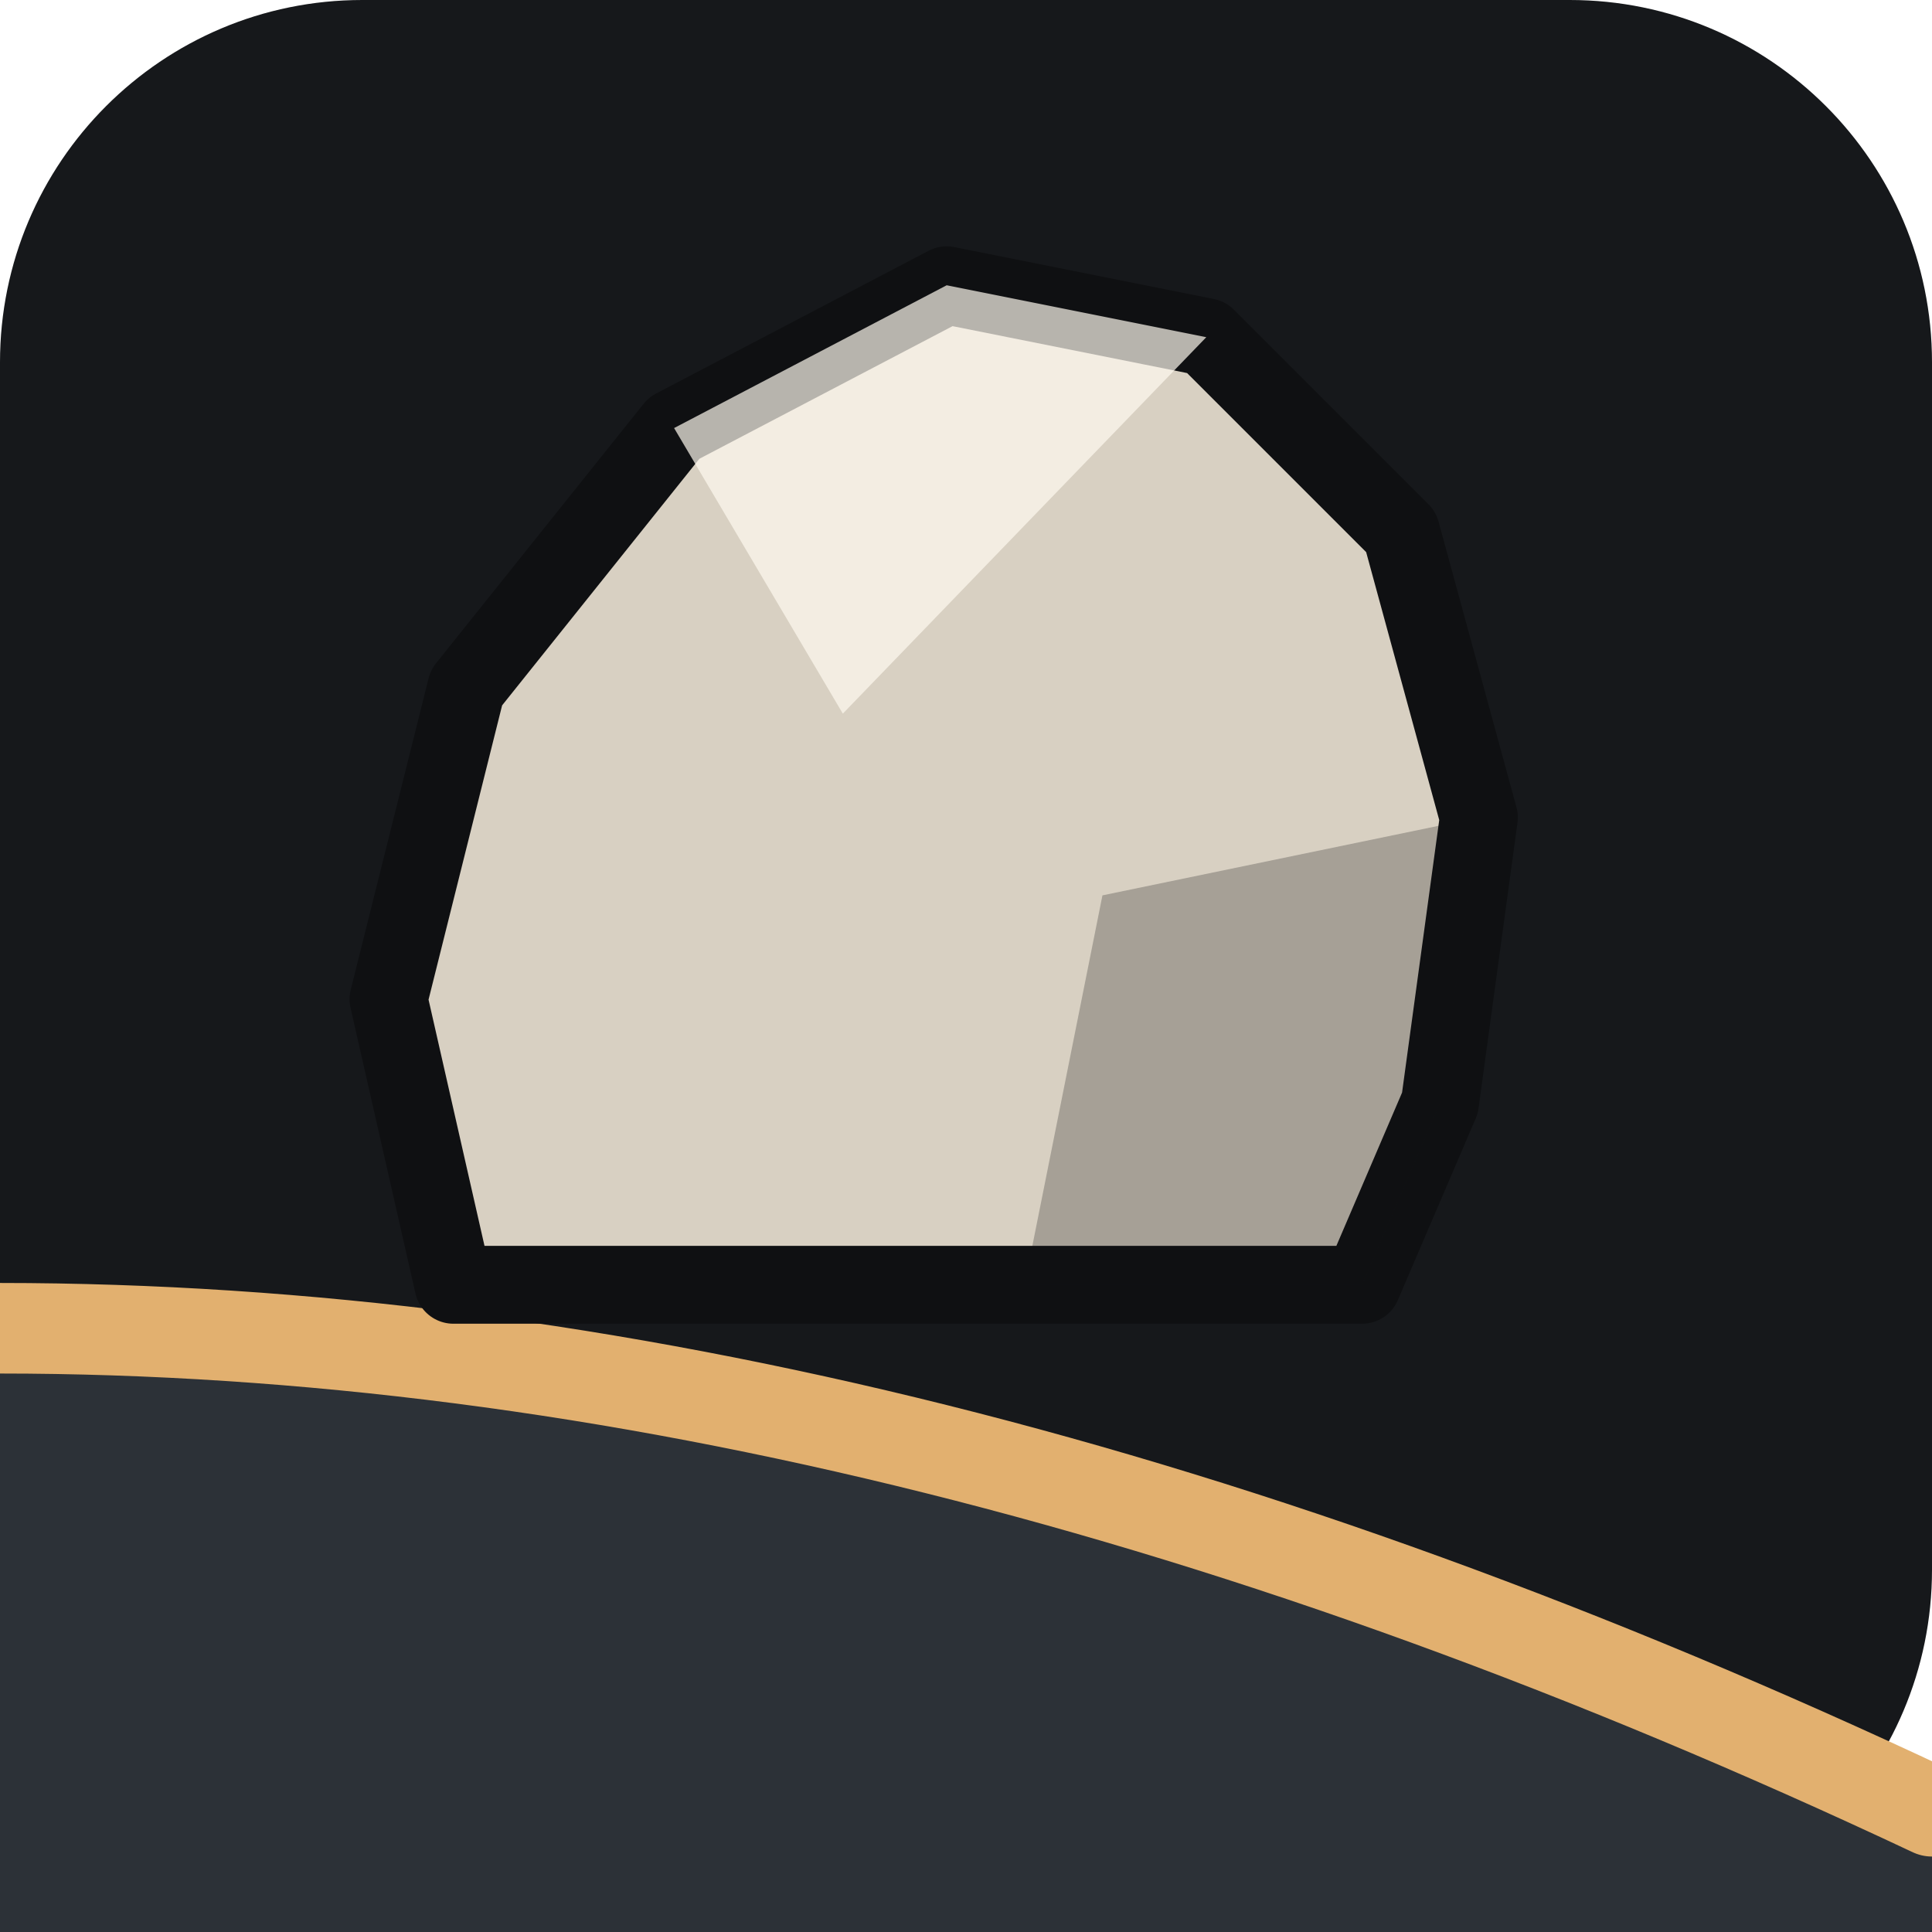
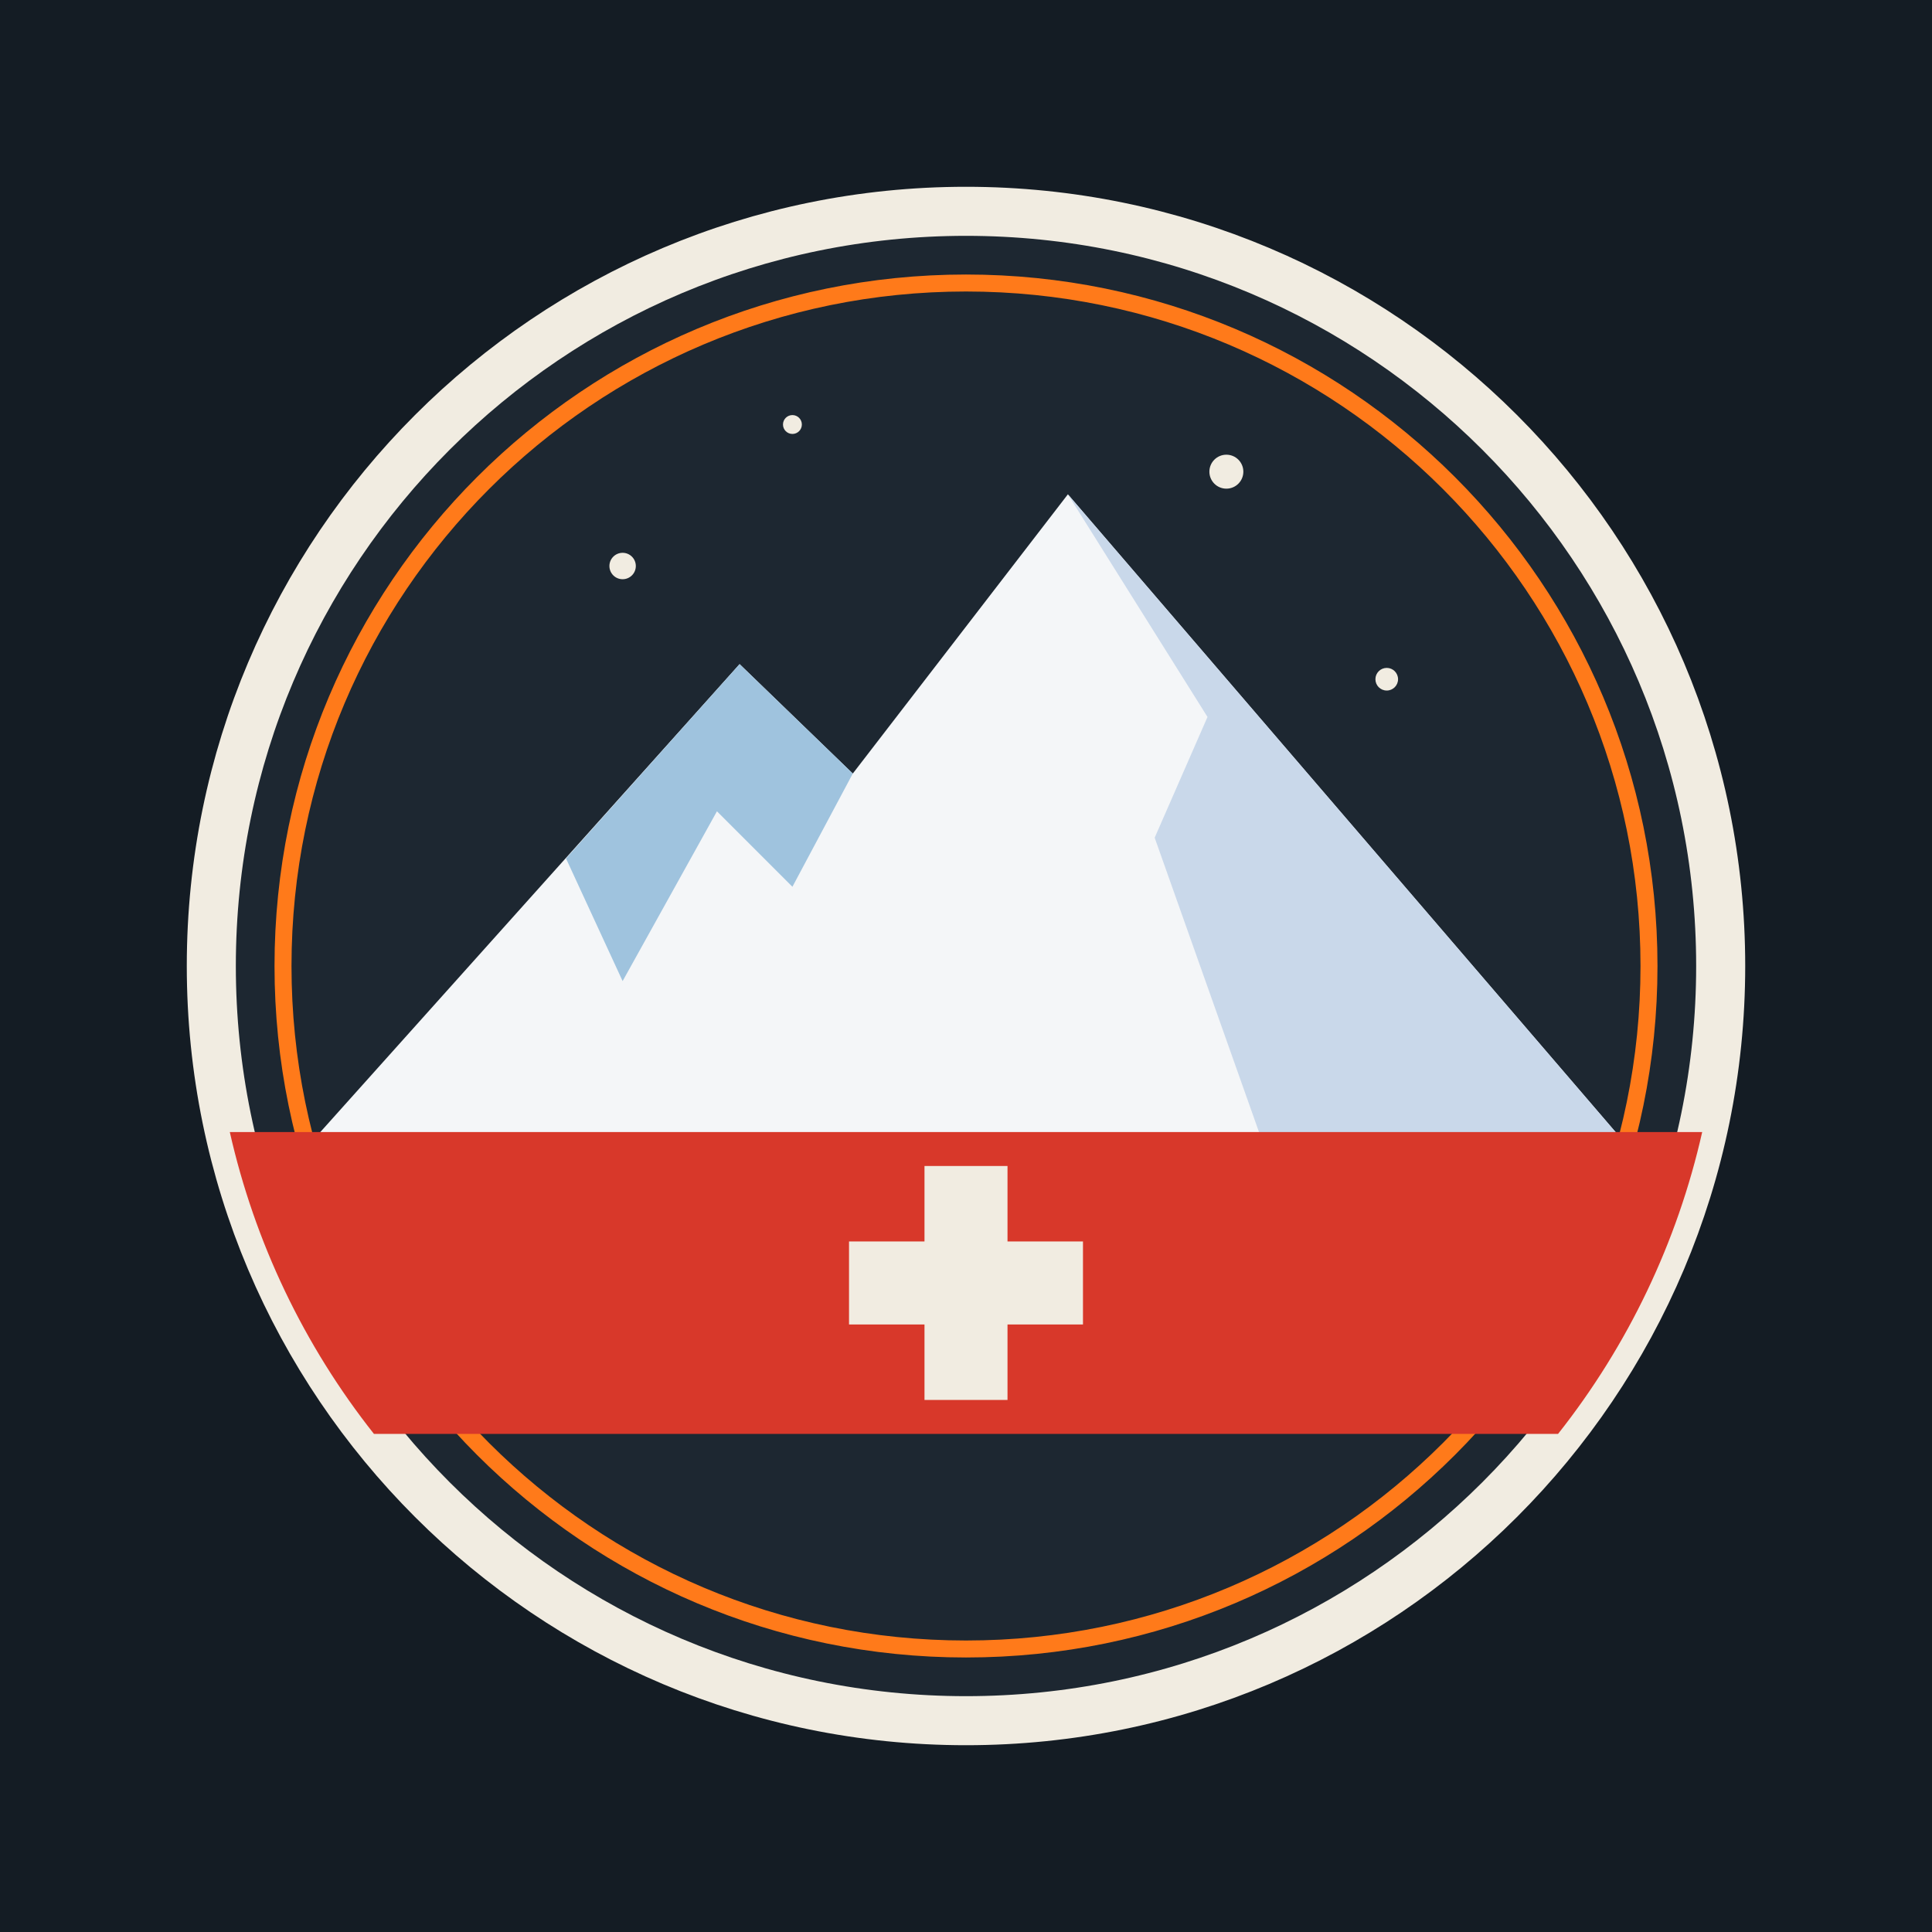
- <svg xmlns="http://www.w3.org/2000/svg" viewBox="0 0 64 64">
-   <rect width="64" height="64" rx="12" fill="#16181b" />
-   <path d="M0 44 Q30 44 64 60 L64 64 L0 64Z" fill="#2c3137" />
-   <path d="M0 44 Q30 44 64 60" fill="none" stroke="#e2b06f" stroke-width="3" stroke-linecap="round" />
-   <g transform="translate(9 3) scale(0.43)">
-     <path d="M14 92 L9 70 L15 46 L31 26 L52 15 L72 19 L87 34 L93 56 L90 78 L84 92 Z" fill="#d8d0c2" stroke="#0f1012" stroke-width="6" stroke-linejoin="round" />
-     <path d="M31 26 L52 15 L72 19 L44 48 Z" fill="#fffaf0" opacity="0.7" />
-     <path d="M44 48 L64 62 L93 56 L90 78 L84 92 L58 92 L64 62Z" fill="#0f1012" opacity="0.25" />
+ <svg xmlns="http://www.w3.org/2000/svg" width="1024" height="1024" viewBox="0 0 1024 1024">
+   <g id="Layer_1" data-name="Layer 1">
+     <rect id="field" x="0" y="0" width="1024" height="1024" fill="#141c24" />
+     <circle id="patch" cx="512" cy="512" r="400" fill="#1d2731" stroke="#f1ece1" stroke-width="26" stroke-miterlimit="10" />
+     <circle id="pole_ring" data-name="pole ring" cx="512" cy="512" r="362" fill="none" stroke="#ff7a1a" stroke-width="9" stroke-miterlimit="10" />
+     <circle id="star_0" data-name="star 0" cx="330" cy="300" r="7" fill="#f1ece1" />
+     <circle id="star_1" data-name="star 1" cx="650" cy="250" r="9" fill="#f1ece1" />
+     <circle id="star_2" data-name="star 2" cx="735" cy="360" r="6" fill="#f1ece1" />
+     <circle id="star_3" data-name="star 3" cx="420" cy="225" r="5" fill="#f1ece1" />
+     <polygon id="peak" points="168,602 392,352 452,410 566,262 858,602" fill="#f4f6f8" />
+     <polygon id="north_face" data-name="north face" points="566,262 858,602 668,602 612,444 640,380" fill="#c9d8ea" />
+     <polygon id="couloir" points="392,352 452,410 420,470 380,430 330,520 300,455" fill="#9fc3de" />
+     <path id="patrol_band" data-name="patrol band" d="M121.8 600 L902.2 600 C889.023 658.377 862.915 713.053 825.8 760 L198.2 760 C161.085 713.053 134.977 658.377 121.8 600 Z" fill="#d8382a" />
+     <polygon id="cross" points="490,618 534,618 534,658 574,658 574,702 534,702 534,742 490,742 490,702 450,702 450,658 490,658" fill="#f1ece1" />
  </g>
</svg>
